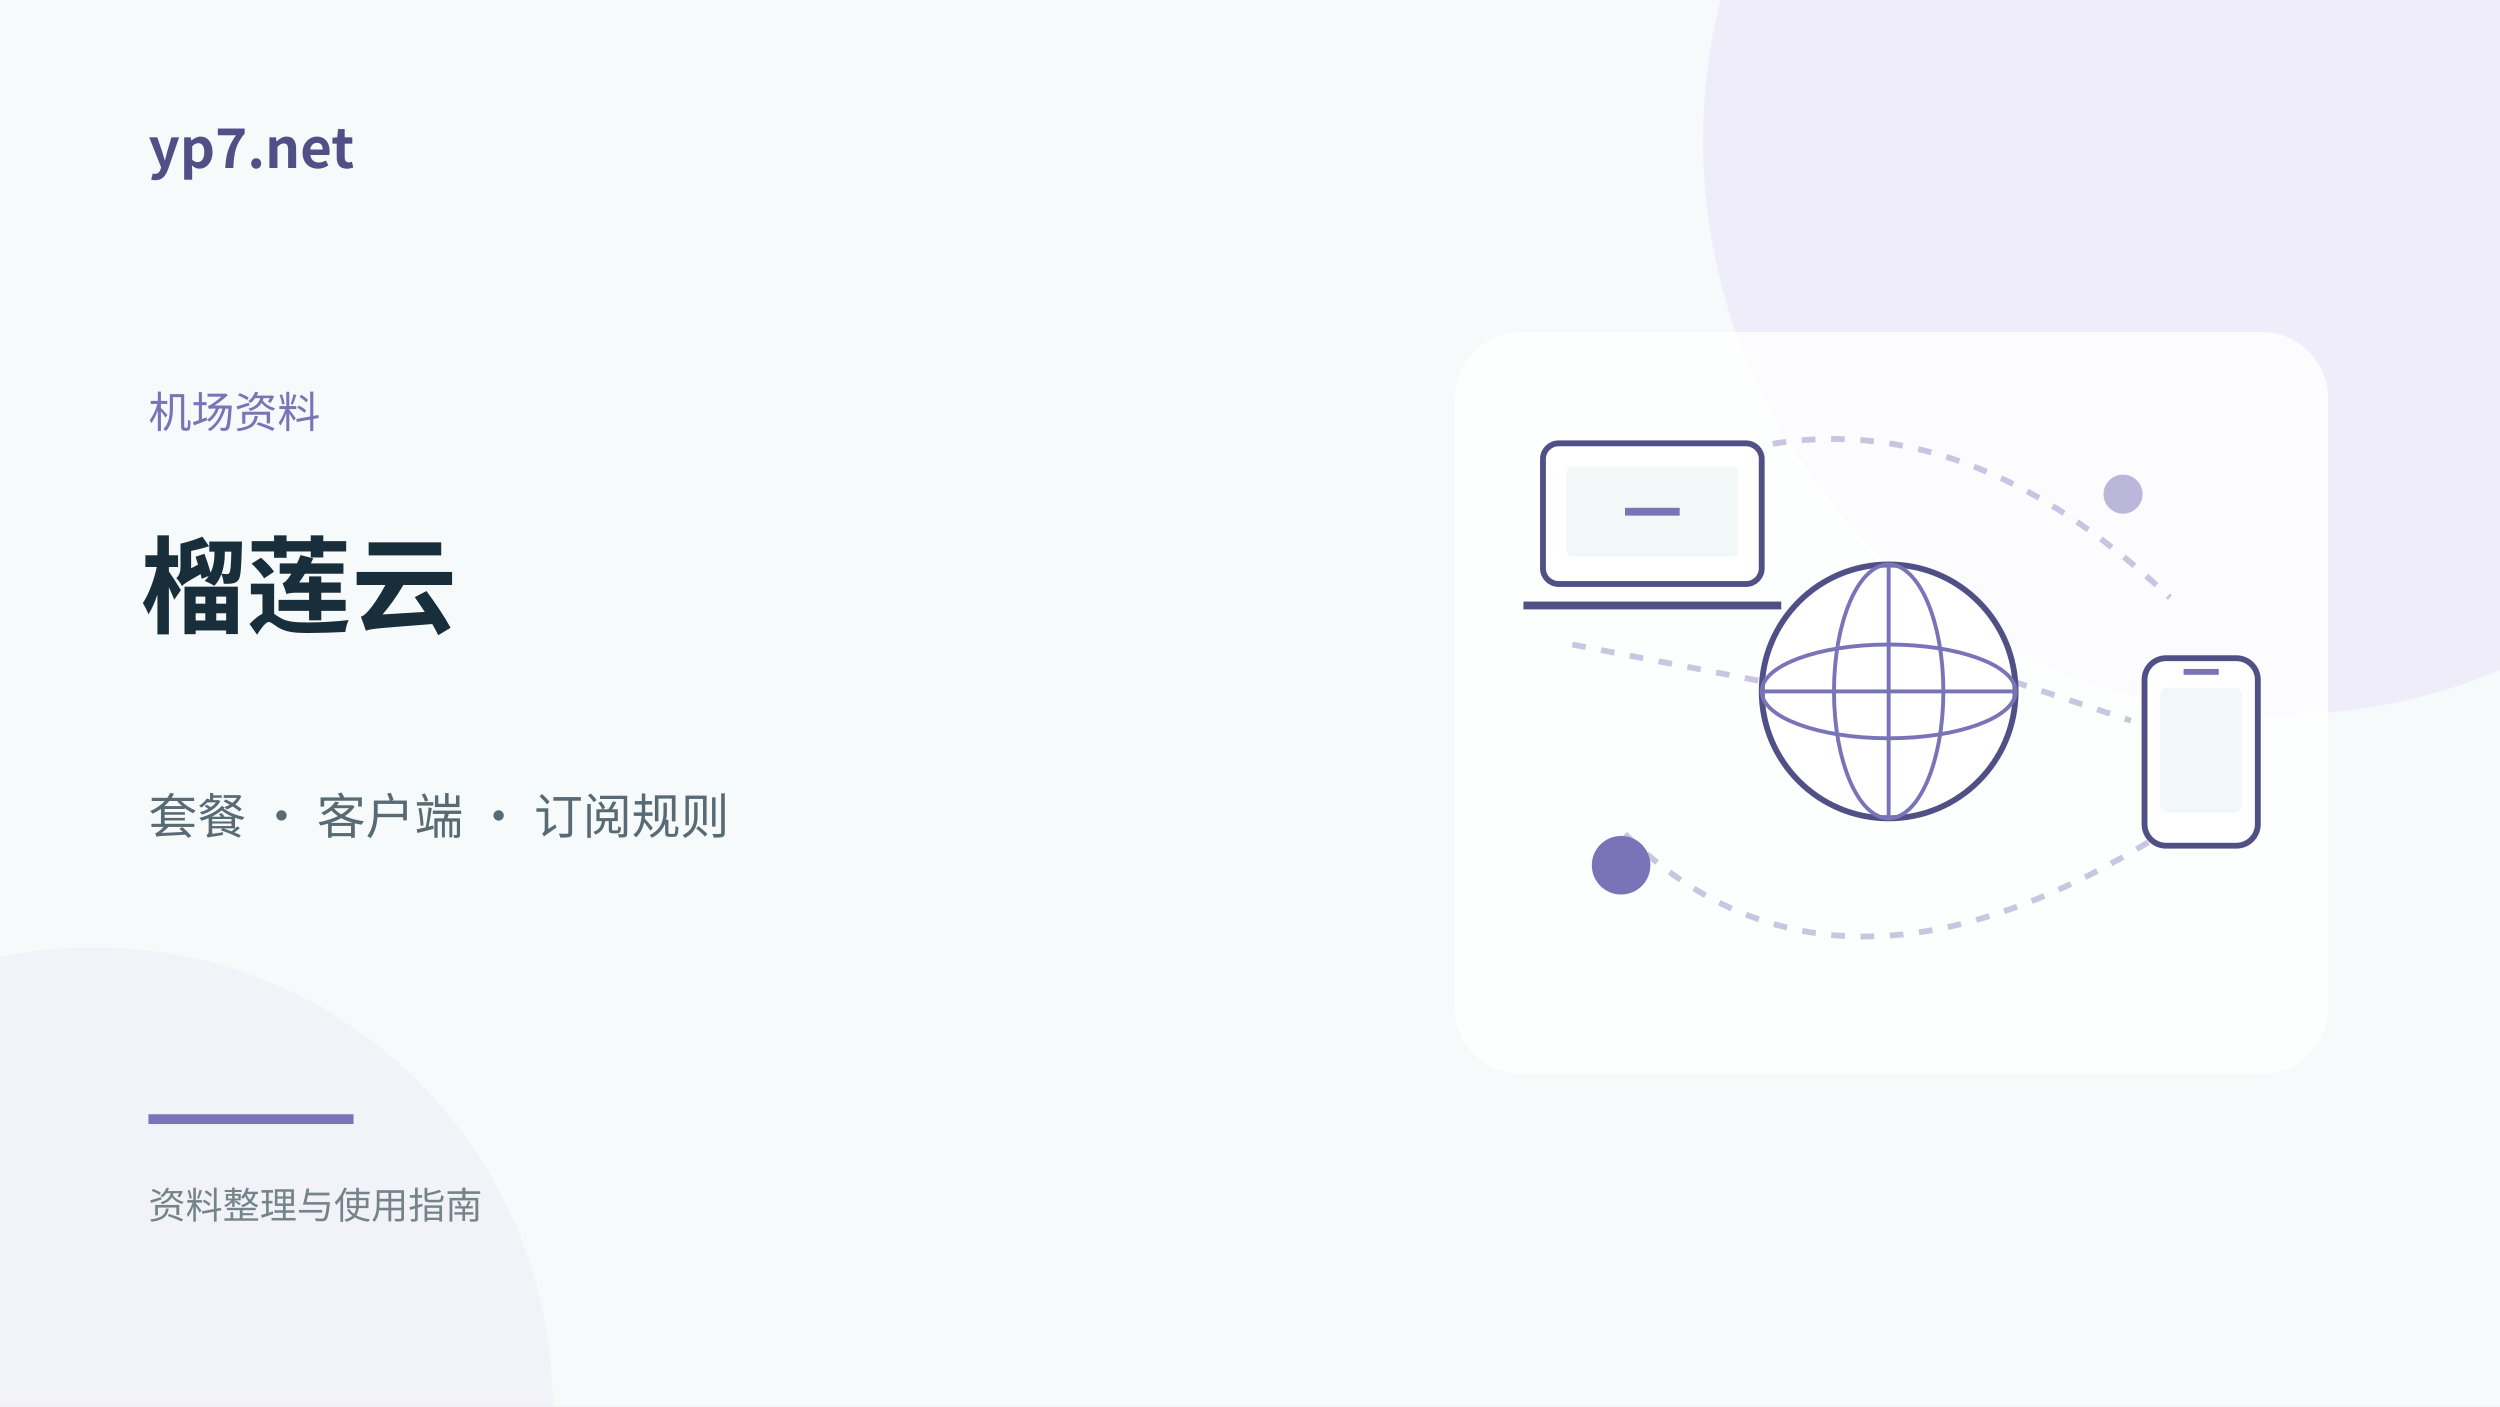
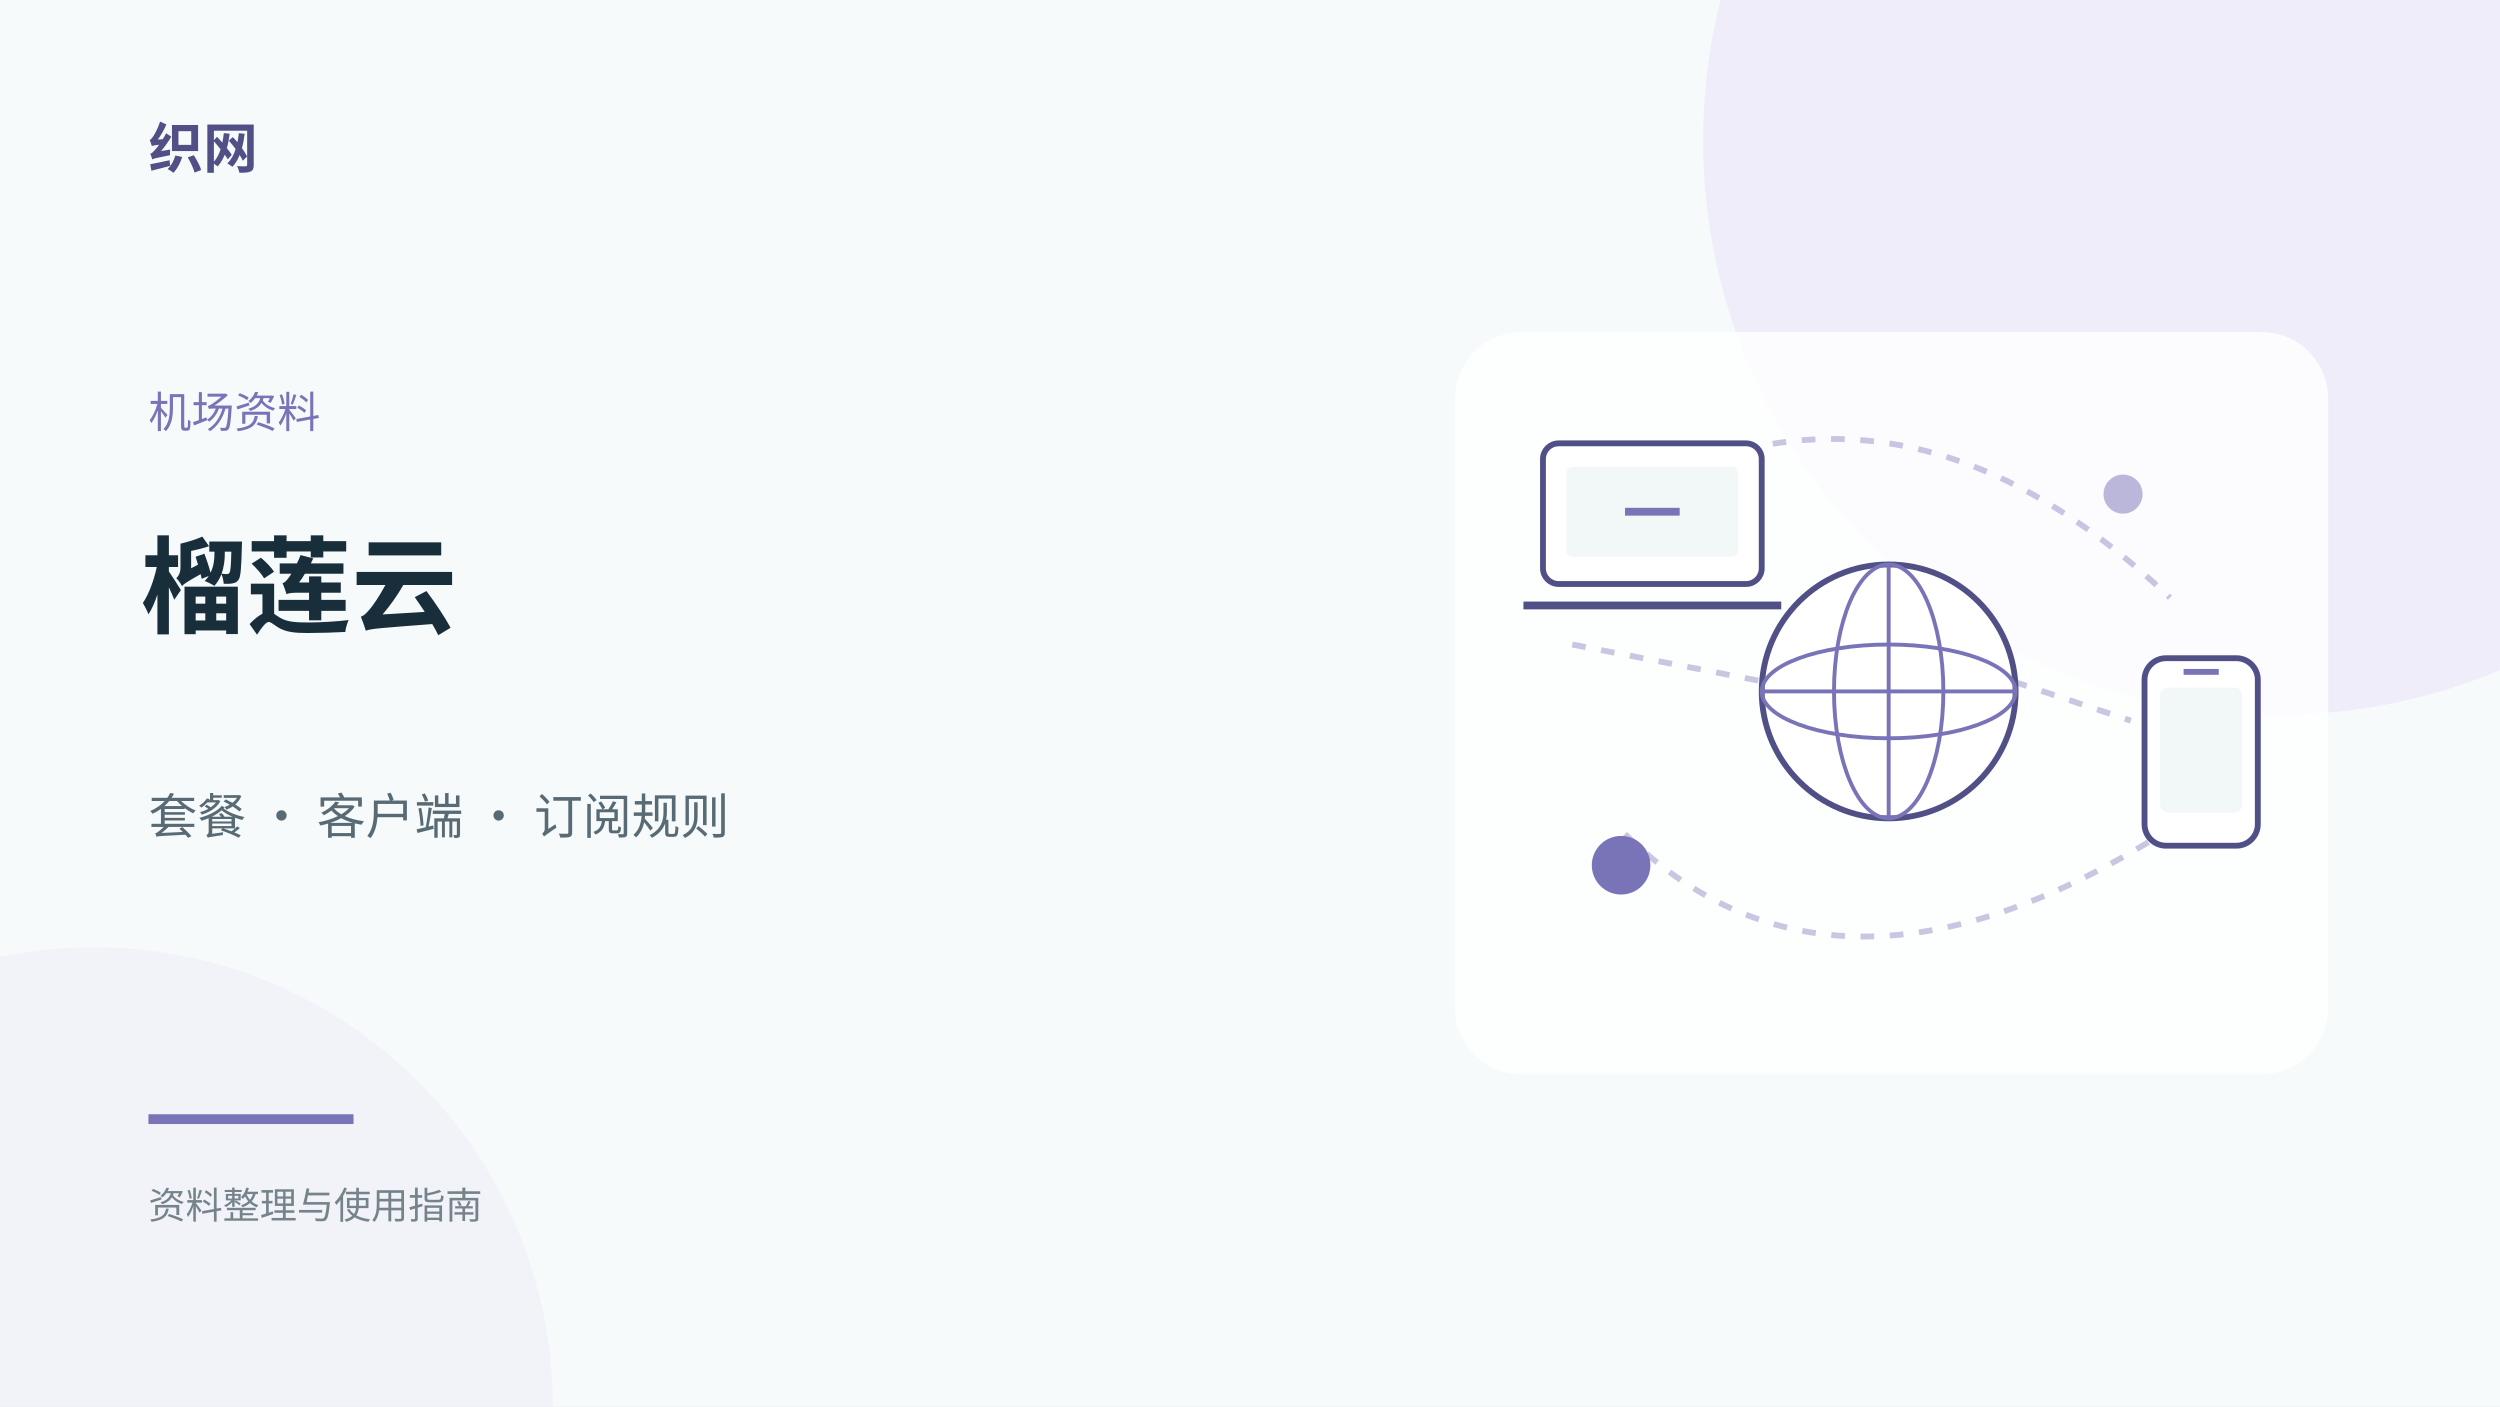
<svg xmlns="http://www.w3.org/2000/svg" width="1280" height="720" viewBox="0 0 1280 720">
  <rect width="1280" height="720" fill="#f7fafb" />
  <circle cx="1166" cy="72" r="294" fill="#eeedf9" />
  <circle cx="48" cy="720" r="235" fill="#eeedf9" opacity=".6" />
-   <text x="76" y="86" fill="#505087" font-size="28" font-weight="700" font-family="Hiragino Sans GB, Noto Sans CJK SC, Microsoft YaHei, Arial, sans-serif">yp7.net</text>
+   <text x="76" y="86" fill="#505087" font-size="28" font-weight="700" font-family="Hiragino Sans GB, Noto Sans CJK SC, Microsoft YaHei, Arial, sans-serif">织网</text>
  <text x="76" y="219" fill="#7974b7" font-size="22" font-weight="500" font-family="Hiragino Sans GB, Noto Sans CJK SC, Microsoft YaHei, Arial, sans-serif">机场资料</text>
  <text x="72" y="320" fill="#192e3b" font-size="54" font-weight="700" font-family="Hiragino Sans GB, Noto Sans CJK SC, Microsoft YaHei, Arial, sans-serif">榴莲云</text>
  <text x="76" y="427" fill="#586b75" font-size="25" font-weight="400" font-family="Hiragino Sans GB, Noto Sans CJK SC, Microsoft YaHei, Arial, sans-serif">套餐 · 客户端 · 订阅规则</text>
  <path d="M76 573L181 573" stroke="#7974b7" stroke-width="5" fill="none" />
  <text x="76" y="624" fill="#75848a" font-size="19" font-weight="400" font-family="Hiragino Sans GB, Noto Sans CJK SC, Microsoft YaHei, Arial, sans-serif">资料整理与使用指南</text>
  <rect x="745" y="170" width="447" height="380" rx="34" fill="#ffffffcc" stroke="none" stroke-width="2" />
  <path d="M824 259Q970 172 1111 306M832 427Q940 533 1110 425M805 330L903 349M1031 349L1091 369" stroke="#7974b7" opacity=".4" stroke-width="3" fill="none" stroke-dasharray="7 8" />
  <circle cx="967" cy="354" r="65" fill="white" stroke="#505087" stroke-width="3" />
  <ellipse cx="967" cy="354" rx="28" ry="65" fill="none" stroke="#7974b7" stroke-width="2" />
  <ellipse cx="967" cy="354" rx="65" ry="24" fill="none" stroke="#7974b7" stroke-width="2" />
  <path d="M902 354L1032 354" stroke="#7974b7" stroke-width="2" fill="none" />
  <path d="M967 289L967 419" stroke="#7974b7" stroke-width="2" fill="none" />
  <rect x="790" y="227" width="112" height="72" rx="8" fill="white" stroke="#505087" stroke-width="3" />
  <rect x="802" y="239" width="88" height="46" rx="3" fill="#f2f7f8" stroke="none" stroke-width="2" />
  <path d="M780 310L912 310" stroke="#505087" stroke-width="4" fill="none" />
  <path d="M832 262L860 262" stroke="#7974b7" stroke-width="4" fill="none" />
  <rect x="1098" y="337" width="58" height="96" rx="11" fill="white" stroke="#505087" stroke-width="3" />
  <rect x="1106" y="352" width="42" height="64" rx="4" fill="#f2f7f8" stroke="none" stroke-width="2" />
  <path d="M1118 344L1136 344" stroke="#7974b7" stroke-width="3" fill="none" />
  <circle cx="830" cy="443" r="15" fill="#7974b7" />
  <circle cx="1087" cy="253" r="10" fill="#7974b7" opacity=".5" />
</svg>
